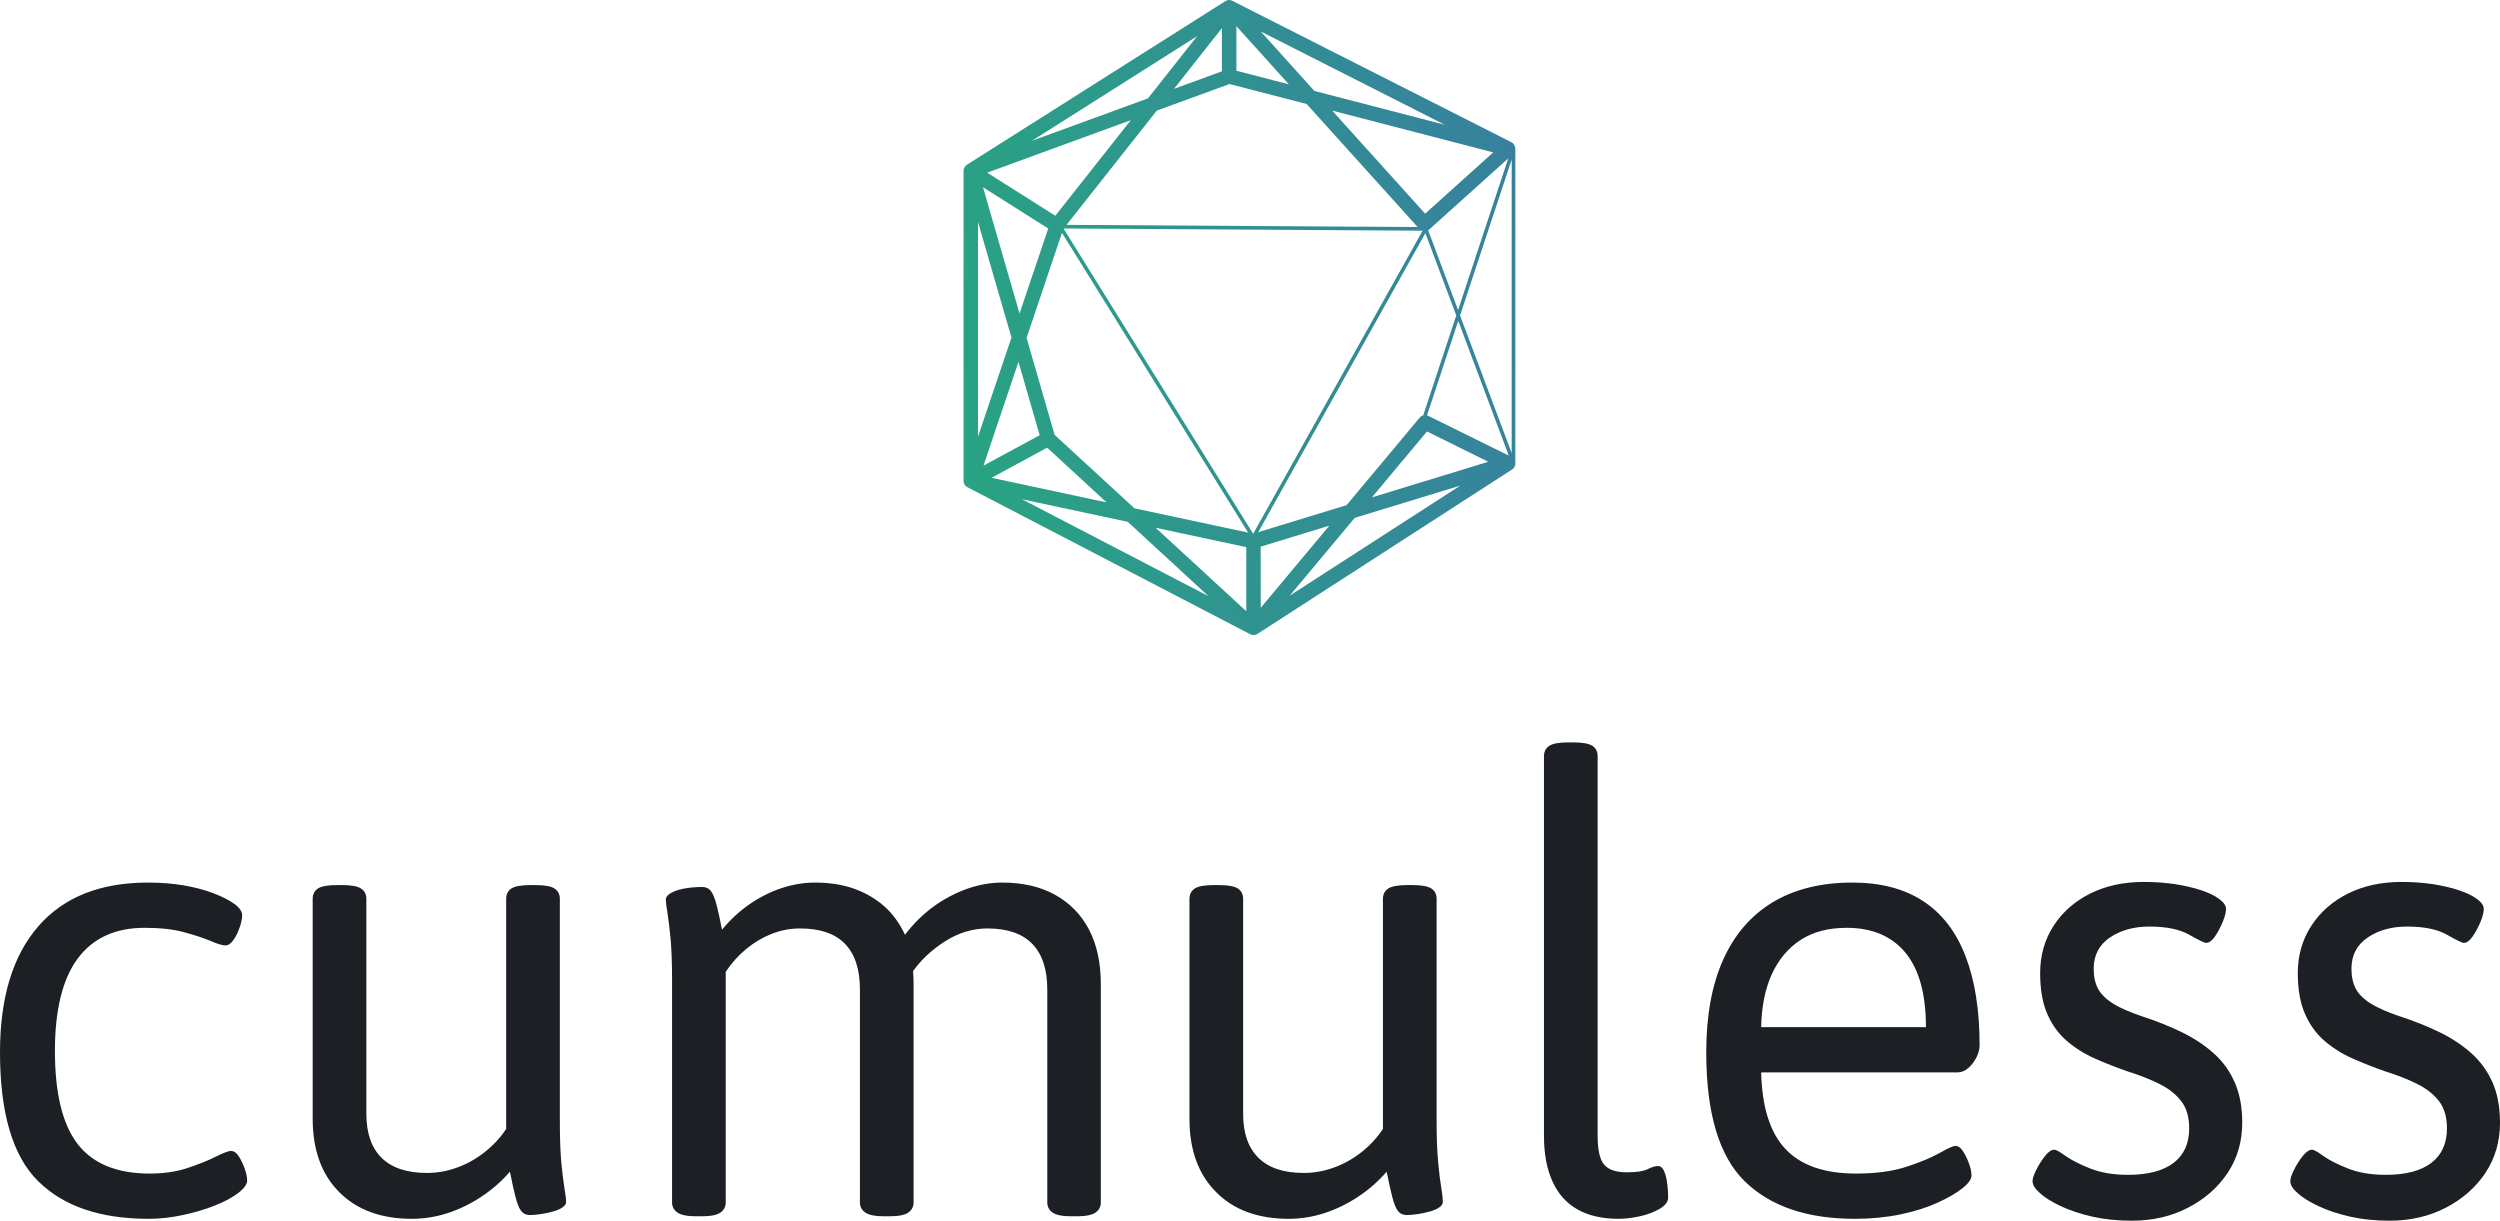
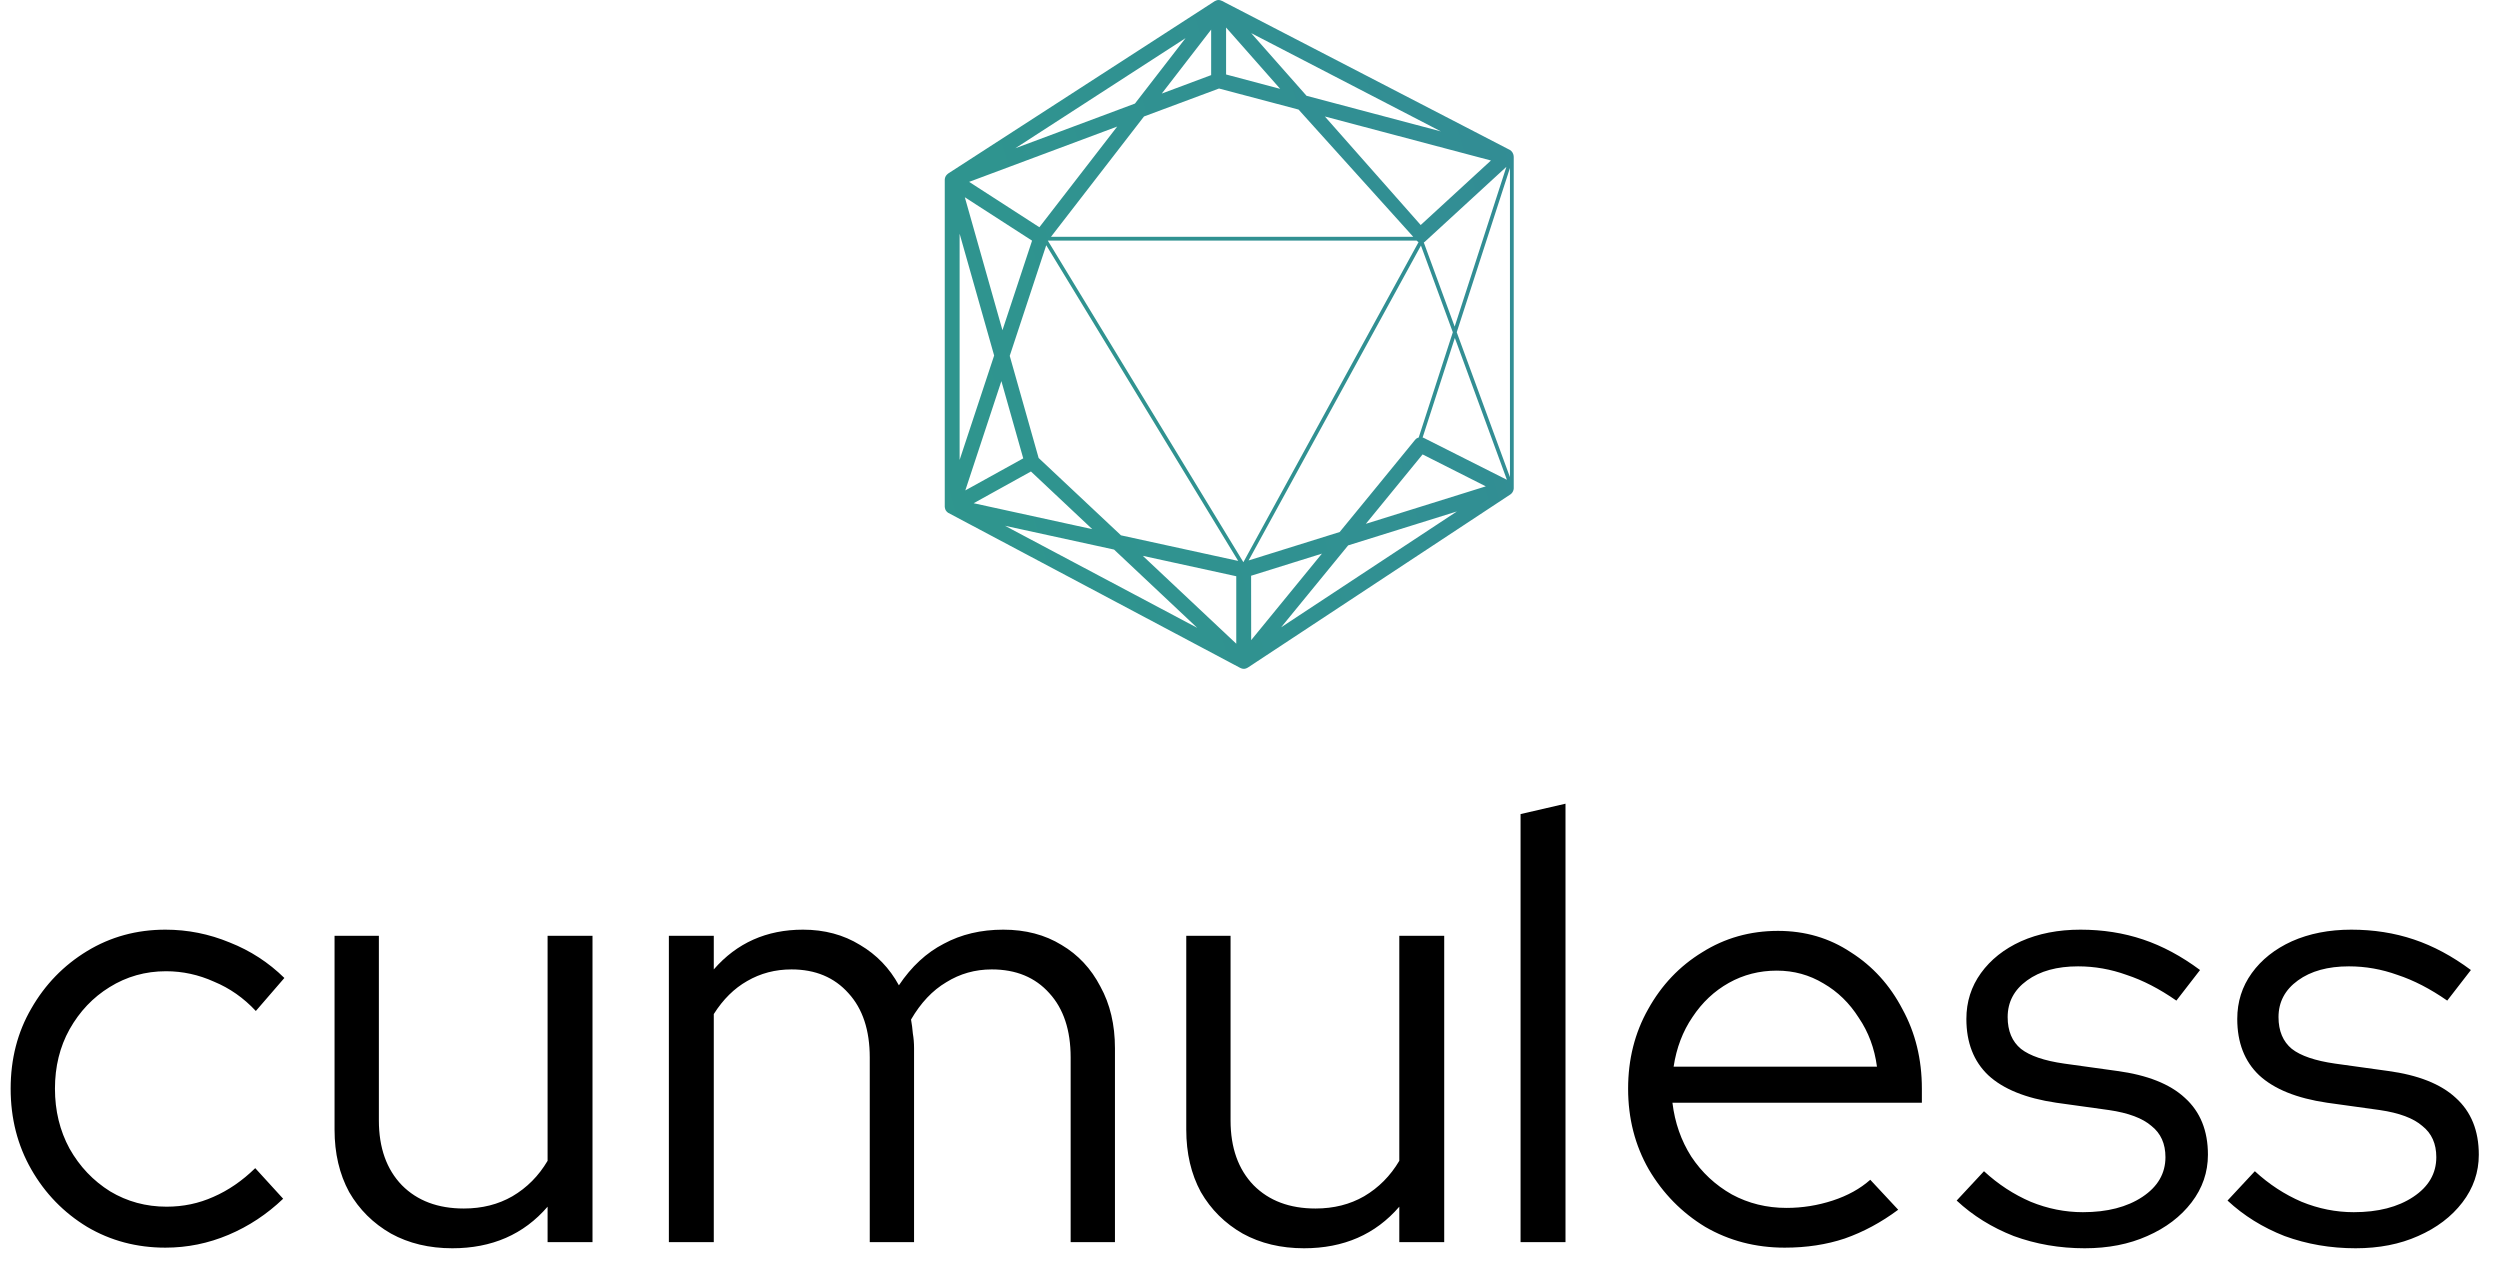
- <svg xmlns="http://www.w3.org/2000/svg" width="256" height="125" viewBox="0 0 256 125" fill="none">
-   <path d="M15.211 124.807C10.268 124.807 6.498 123.52 3.899 120.945C1.3 118.371 0 113.973 0 107.752C0 102.174 1.3 97.883 3.899 94.88C6.498 91.876 10.247 90.375 15.147 90.375C16.425 90.375 17.639 90.469 18.79 90.658C19.94 90.855 20.963 91.126 21.857 91.469C22.752 91.812 23.468 92.177 24.005 92.563C24.533 92.949 24.797 93.335 24.797 93.721C24.797 94.064 24.712 94.481 24.542 94.97C24.371 95.468 24.158 95.897 23.902 96.257C23.647 96.626 23.37 96.811 23.072 96.811C22.773 96.811 22.275 96.66 21.576 96.36C20.869 96.06 19.961 95.759 18.854 95.459C17.746 95.159 16.404 95.008 14.827 95.008C11.802 95.008 9.51 96.06 7.95 98.162C6.4 100.265 5.624 103.418 5.624 107.623C5.624 111.956 6.4 115.132 7.95 117.148C9.51 119.165 11.973 120.173 15.338 120.173C16.787 120.173 18.087 119.98 19.237 119.594C20.387 119.208 21.346 118.821 22.113 118.435C22.88 118.049 23.391 117.856 23.647 117.856C23.945 117.856 24.214 118.041 24.452 118.41C24.682 118.77 24.883 119.186 25.053 119.658C25.223 120.13 25.309 120.538 25.309 120.881C25.309 121.267 25.002 121.696 24.388 122.168C23.766 122.64 22.965 123.069 21.985 123.455C21.005 123.842 19.919 124.163 18.726 124.421C17.533 124.678 16.361 124.807 15.211 124.807ZM42.181 124.807C39.028 124.807 36.544 123.893 34.729 122.065C32.922 120.246 32.019 117.749 32.019 114.574V92.048C32.019 91.576 32.198 91.22 32.556 90.98C32.922 90.748 33.574 90.632 34.512 90.632H35.023C35.96 90.632 36.608 90.748 36.966 90.98C37.332 91.22 37.516 91.576 37.516 92.048V114.059C37.516 116.033 38.035 117.534 39.075 118.564C40.123 119.594 41.67 120.109 43.715 120.109C44.78 120.109 45.811 119.924 46.808 119.555C47.814 119.195 48.751 118.671 49.62 117.985C50.498 117.298 51.235 116.505 51.831 115.604V92.048C51.831 91.576 52.01 91.22 52.368 90.98C52.735 90.748 53.387 90.632 54.324 90.632H54.835C55.773 90.632 56.42 90.748 56.778 90.98C57.145 91.22 57.328 91.576 57.328 92.048V114.767C57.328 116.526 57.379 117.963 57.481 119.079C57.592 120.194 57.698 121.061 57.801 121.679C57.911 122.305 57.967 122.769 57.967 123.069C57.967 123.284 57.839 123.477 57.583 123.648C57.328 123.82 57.008 123.957 56.625 124.06C56.241 124.172 55.837 124.258 55.41 124.318C54.984 124.386 54.601 124.421 54.26 124.421C53.877 124.421 53.578 124.279 53.365 123.996C53.152 123.721 52.961 123.249 52.79 122.58C52.62 121.919 52.428 121.053 52.215 119.98C51.363 120.967 50.383 121.825 49.275 122.554C48.167 123.284 47.017 123.842 45.824 124.228C44.631 124.614 43.417 124.807 42.181 124.807ZM71.835 124.549H71.324C70.387 124.549 69.735 124.421 69.368 124.163C69.002 123.906 68.819 123.563 68.819 123.134V100.415C68.819 98.656 68.768 97.218 68.665 96.103C68.555 94.987 68.448 94.108 68.346 93.464C68.235 92.82 68.18 92.37 68.18 92.112C68.18 91.898 68.308 91.705 68.563 91.533C68.827 91.361 69.147 91.22 69.522 91.108C69.905 91.005 70.31 90.932 70.736 90.889C71.162 90.847 71.546 90.825 71.887 90.825C72.278 90.825 72.581 90.962 72.794 91.237C73.007 91.52 73.195 91.971 73.356 92.589C73.527 93.215 73.719 94.086 73.932 95.202C74.784 94.172 75.725 93.301 76.757 92.589C77.771 91.885 78.853 91.34 80.003 90.954C81.154 90.568 82.308 90.375 83.467 90.375C84.916 90.375 86.224 90.576 87.391 90.98C88.567 91.391 89.603 91.984 90.497 92.756C91.383 93.528 92.108 94.515 92.67 95.716C93.522 94.601 94.49 93.644 95.572 92.846C96.662 92.056 97.813 91.447 99.023 91.018C100.233 90.589 101.439 90.375 102.64 90.375C104.728 90.375 106.526 90.791 108.034 91.623C109.551 92.464 110.714 93.657 111.524 95.202C112.325 96.746 112.725 98.613 112.725 100.801V123.134C112.725 123.563 112.546 123.906 112.189 124.163C111.822 124.421 111.174 124.549 110.246 124.549H109.722C108.793 124.549 108.145 124.421 107.779 124.163C107.421 123.906 107.242 123.563 107.242 123.134V101.316C107.242 99.256 106.726 97.699 105.695 96.643C104.681 95.596 103.147 95.073 101.094 95.073C100.378 95.073 99.654 95.18 98.921 95.395C98.205 95.609 97.506 95.931 96.824 96.36C96.134 96.789 95.47 97.304 94.83 97.905C94.191 98.505 93.616 99.213 93.105 100.029L93.054 97.84C93.301 98.312 93.446 98.806 93.488 99.321C93.531 99.835 93.552 100.329 93.552 100.801V123.134C93.552 123.563 93.373 123.906 93.015 124.163C92.649 124.421 92.001 124.549 91.073 124.549H90.548C89.62 124.549 88.972 124.421 88.606 124.163C88.239 123.906 88.056 123.563 88.056 123.134V101.316C88.056 99.256 87.545 97.699 86.522 96.643C85.508 95.596 83.974 95.073 81.921 95.073C80.941 95.073 79.982 95.253 79.044 95.614C78.107 95.983 77.238 96.497 76.437 97.158C75.619 97.827 74.912 98.613 74.315 99.514V123.134C74.315 123.563 74.136 123.906 73.778 124.163C73.42 124.421 72.773 124.549 71.835 124.549ZM131.962 124.807C128.81 124.807 126.33 123.893 124.523 122.065C122.708 120.246 121.801 117.749 121.801 114.574V92.048C121.801 91.576 121.984 91.22 122.35 90.98C122.708 90.748 123.356 90.632 124.293 90.632H124.804C125.742 90.632 126.394 90.748 126.76 90.98C127.118 91.22 127.297 91.576 127.297 92.048V114.059C127.297 116.033 127.821 117.534 128.869 118.564C129.909 119.594 131.451 120.109 133.496 120.109C134.561 120.109 135.597 119.924 136.602 119.555C137.599 119.195 138.537 118.671 139.414 117.985C140.284 117.298 141.016 116.505 141.613 115.604V92.048C141.613 91.576 141.796 91.22 142.163 90.98C142.52 90.748 143.168 90.632 144.105 90.632H144.617C145.554 90.632 146.206 90.748 146.572 90.98C146.93 91.22 147.109 91.576 147.109 92.048V114.767C147.109 116.526 147.165 117.963 147.275 119.079C147.378 120.194 147.484 121.061 147.595 121.679C147.697 122.305 147.748 122.769 147.748 123.069C147.748 123.284 147.621 123.477 147.365 123.648C147.109 123.82 146.79 123.957 146.406 124.06C146.023 124.172 145.618 124.258 145.192 124.318C144.766 124.386 144.382 124.421 144.042 124.421C143.658 124.421 143.36 124.279 143.147 123.996C142.934 123.721 142.742 123.249 142.572 122.58C142.401 121.919 142.209 121.053 141.996 119.98C141.144 120.967 140.164 121.825 139.057 122.554C137.949 123.284 136.798 123.842 135.605 124.228C134.412 124.614 133.198 124.807 131.962 124.807ZM165.771 124.807C164.067 124.807 162.652 124.485 161.527 123.842C160.394 123.198 159.542 122.241 158.971 120.971C158.392 119.71 158.102 118.156 158.102 116.311V77.438C158.102 76.966 158.285 76.61 158.651 76.37C159.009 76.138 159.657 76.022 160.594 76.022H161.106C162.043 76.022 162.691 76.138 163.049 76.37C163.415 76.61 163.598 76.966 163.598 77.438V116.311C163.598 117.77 163.824 118.757 164.276 119.272C164.719 119.787 165.494 120.044 166.602 120.044C167.582 120.044 168.285 119.937 168.711 119.723C169.137 119.508 169.499 119.401 169.797 119.401C170.011 119.401 170.194 119.538 170.347 119.813C170.492 120.096 170.598 120.43 170.667 120.817C170.726 121.203 170.769 121.567 170.794 121.911C170.812 122.254 170.82 122.49 170.82 122.619C170.82 123.048 170.535 123.434 169.964 123.777C169.384 124.12 168.702 124.378 167.919 124.549C167.126 124.721 166.41 124.807 165.771 124.807ZM189.929 124.807C185.029 124.807 181.267 123.52 178.643 120.945C176.027 118.371 174.719 113.973 174.719 107.752C174.719 104.019 175.294 100.865 176.444 98.291C177.595 95.716 179.286 93.751 181.519 92.395C183.76 91.048 186.478 90.375 189.674 90.375C192.571 90.375 194.987 91.005 196.921 92.267C198.864 93.537 200.313 95.416 201.267 97.905C202.23 100.393 202.711 103.44 202.711 107.044C202.711 107.43 202.605 107.837 202.392 108.267C202.179 108.696 201.902 109.06 201.561 109.361C201.22 109.661 200.858 109.811 200.475 109.811H180.343C180.428 113.372 181.259 115.99 182.835 117.663C184.412 119.336 186.819 120.173 190.057 120.173C192.102 120.173 193.836 119.937 195.259 119.465C196.691 118.993 197.82 118.521 198.647 118.049C199.482 117.577 200.006 117.341 200.219 117.341C200.517 117.341 200.781 117.521 201.011 117.882C201.25 118.251 201.455 118.671 201.625 119.143C201.795 119.615 201.881 120.023 201.881 120.366C201.881 120.752 201.57 121.19 200.947 121.679C200.334 122.177 199.482 122.67 198.391 123.159C197.309 123.657 196.043 124.056 194.595 124.356C193.146 124.657 191.591 124.807 189.929 124.807ZM180.343 105.177H197.215C197.215 101.788 196.512 99.243 195.106 97.544C193.7 95.854 191.697 95.008 189.098 95.008C187.224 95.008 185.647 95.425 184.369 96.257C183.091 97.098 182.111 98.269 181.429 99.771C180.747 101.273 180.385 103.075 180.343 105.177ZM218.293 125C216.844 125 215.502 124.863 214.266 124.588C213.039 124.305 211.966 123.949 211.045 123.52C210.125 123.091 209.414 122.649 208.911 122.194C208.391 121.748 208.131 121.332 208.131 120.945C208.131 120.688 208.259 120.302 208.515 119.787C208.779 119.272 209.077 118.8 209.409 118.371C209.75 117.942 210.07 117.727 210.368 117.727C210.538 117.727 210.922 117.942 211.518 118.371C212.123 118.8 212.967 119.229 214.049 119.658C215.131 120.087 216.418 120.302 217.909 120.302C219.954 120.302 221.51 119.894 222.575 119.079C223.64 118.264 224.173 117.084 224.173 115.539C224.173 114.381 223.896 113.445 223.342 112.733C222.788 112.029 222.034 111.442 221.079 110.97C220.116 110.498 219.017 110.069 217.782 109.682C216.674 109.296 215.587 108.867 214.522 108.395C213.457 107.923 212.498 107.323 211.646 106.593C210.794 105.864 210.125 104.941 209.639 103.826C209.154 102.71 208.911 101.316 208.911 99.642C208.911 97.84 209.367 96.231 210.278 94.815C211.19 93.4 212.447 92.293 214.049 91.495C215.643 90.705 217.462 90.31 219.507 90.31C220.615 90.31 221.672 90.383 222.677 90.529C223.674 90.683 224.569 90.889 225.361 91.147C226.145 91.404 226.772 91.705 227.24 92.048C227.709 92.391 227.943 92.734 227.943 93.078C227.943 93.421 227.828 93.871 227.598 94.429C227.36 94.987 227.095 95.481 226.806 95.909C226.499 96.339 226.196 96.553 225.898 96.553C225.728 96.553 225.153 96.274 224.173 95.716C223.193 95.159 221.833 94.88 220.095 94.88C218.51 94.88 217.164 95.253 216.056 96C214.948 96.755 214.394 97.819 214.394 99.192C214.394 100.007 214.543 100.694 214.842 101.251C215.148 101.809 215.66 102.315 216.375 102.77C217.1 103.216 218.101 103.654 219.379 104.083C220.828 104.555 222.17 105.091 223.406 105.692C224.641 106.293 225.728 107.009 226.665 107.842C227.611 108.683 228.335 109.682 228.838 110.841C229.349 111.999 229.605 113.372 229.605 114.96C229.605 116.891 229.106 118.607 228.109 120.109C227.104 121.61 225.749 122.799 224.045 123.674C222.34 124.558 220.423 125 218.293 125ZM244.688 125C243.239 125 241.897 124.863 240.661 124.588C239.426 124.305 238.352 123.949 237.44 123.52C236.52 123.091 235.804 122.649 235.293 122.194C234.782 121.748 234.526 121.332 234.526 120.945C234.526 120.688 234.654 120.302 234.91 119.787C235.165 119.272 235.463 118.8 235.804 118.371C236.145 117.942 236.465 117.727 236.763 117.727C236.933 117.727 237.317 117.942 237.913 118.371C238.51 118.8 239.353 119.229 240.444 119.658C241.526 120.087 242.813 120.302 244.304 120.302C246.35 120.302 247.905 119.894 248.97 119.079C250.035 118.264 250.568 117.084 250.568 115.539C250.568 114.381 250.291 113.445 249.737 112.733C249.183 112.029 248.429 111.442 247.474 110.97C246.511 110.498 245.412 110.069 244.177 109.682C243.069 109.296 241.982 108.867 240.917 108.395C239.852 107.923 238.893 107.323 238.041 106.593C237.189 105.864 236.52 104.941 236.034 103.826C235.54 102.71 235.293 101.316 235.293 99.642C235.293 97.84 235.753 96.231 236.673 94.815C237.585 93.4 238.842 92.293 240.444 91.495C242.038 90.705 243.857 90.31 245.902 90.31C247.01 90.31 248.067 90.383 249.072 90.529C250.069 90.683 250.964 90.889 251.756 91.147C252.54 91.404 253.167 91.705 253.635 92.048C254.104 92.391 254.338 92.734 254.338 93.078C254.338 93.421 254.223 93.871 253.993 94.429C253.755 94.987 253.486 95.481 253.188 95.909C252.89 96.339 252.591 96.553 252.293 96.553C252.123 96.553 251.548 96.274 250.568 95.716C249.588 95.159 248.224 94.88 246.477 94.88C244.901 94.88 243.559 95.253 242.451 96C241.343 96.755 240.789 97.819 240.789 99.192C240.789 100.007 240.938 100.694 241.237 101.251C241.535 101.809 242.046 102.315 242.771 102.77C243.495 103.216 244.496 103.654 245.774 104.083C247.223 104.555 248.565 105.091 249.801 105.692C251.036 106.293 252.123 107.009 253.06 107.842C253.997 108.683 254.722 109.682 255.233 110.841C255.744 111.999 256 113.372 256 114.96C256 116.891 255.502 118.607 254.505 120.109C253.499 121.61 252.144 122.799 250.44 123.674C248.736 124.558 246.818 125 244.688 125Z" fill="#1C2024" />
-   <path fill-rule="evenodd" clip-rule="evenodd" d="M125.283 0.238L99.036 16.853C99.036 16.853 98.883 16.952 98.779 17.107C98.675 17.262 98.669 17.466 98.669 17.466V49.266C98.669 49.266 98.684 49.476 98.764 49.613C98.845 49.75 98.998 49.855 98.998 49.855L127.969 64.917C127.969 64.917 128.188 65.04 128.391 65.031C128.593 65.022 128.778 64.9 128.778 64.9L154.869 48.054C154.869 48.054 155.031 47.94 155.112 47.748C155.193 47.555 155.172 47.371 155.172 47.371V15.323C155.172 15.323 155.195 15.06 155.048 14.827C154.901 14.593 154.673 14.517 154.673 14.517L126.496 0.238C126.496 0.238 126.129 0.003 125.86 3.21666e-05C125.592 -0.003 125.283 0.238 125.283 0.238ZM117.555 10.071L105.675 14.415L122.582 3.706L117.555 10.071ZM108.063 22.094L101.089 17.682L115.794 12.304L108.063 22.094ZM125.124 7.303V2.88L120.221 9.096L125.124 7.303ZM126.606 7.242V2.676L131.98 8.637L126.606 7.242ZM134.595 9.313L129.101 3.221L147.938 12.774L134.595 9.313ZM104.399 32.108L100.662 19.178L107.34 23.399L104.399 32.108ZM100.145 44.72V22.724L103.573 34.566L100.145 44.72ZM106.463 44.565L100.711 47.68L104.292 37.053L106.463 44.565ZM107.229 45.841L101.537 48.927L113.316 51.447L107.229 45.841ZM115.482 53.435L104.644 51.12L123.741 61.043L115.482 53.435ZM152.91 15.605L136.416 11.326L145.934 21.878L152.91 15.605ZM127.617 56.027L118.335 54.042L127.617 62.587V56.027ZM136.126 53.827L129.092 55.978L129.098 62.24L136.126 53.827ZM149.53 49.727L132.07 60.993L138.729 53.026L149.53 49.727ZM152.4 47.286L140.485 50.93L146.122 44.182L152.4 47.286ZM154.797 46.394V16.33L149.512 32.303L154.797 46.394ZM105.121 34.598L108.746 23.843L127.81 54.538L116.169 52.051L107.991 44.527L105.121 34.598ZM133.804 10.652L145.166 23.247L109.215 23.025L118.456 11.323L125.904 8.605L133.804 10.652ZM154.445 16.22L149.307 31.754L146.24 23.574C146.24 23.574 146.245 23.588 146.35 23.501C146.455 23.413 154.445 16.22 154.445 16.22ZM149.324 32.858L154.497 46.65C154.497 46.65 146.286 42.6 146.24 42.577C146.194 42.554 146.125 42.539 146.125 42.539L149.324 32.858ZM145.373 42.769C145.233 42.954 137.886 51.727 137.886 51.727L128.844 54.492L145.957 23.875L149.122 32.303L145.734 42.539C145.734 42.539 145.513 42.584 145.373 42.769ZM128.324 54.661L145.677 23.623L108.904 23.396L128.324 54.661Z" fill="url(#paint0_linear_229_5464)" />
-   <path d="M15.211 124.807C10.268 124.807 6.498 123.52 3.899 120.945C1.3 118.371 0 113.973 0 107.752C0 102.174 1.3 97.883 3.899 94.88C6.498 91.876 10.247 90.375 15.147 90.375C16.425 90.375 17.639 90.469 18.79 90.658C19.94 90.855 20.963 91.126 21.857 91.469C22.752 91.812 23.468 92.177 24.005 92.563C24.533 92.949 24.797 93.335 24.797 93.721C24.797 94.064 24.712 94.481 24.542 94.97C24.371 95.468 24.158 95.897 23.902 96.257C23.647 96.626 23.37 96.811 23.072 96.811C22.773 96.811 22.275 96.66 21.576 96.36C20.869 96.06 19.961 95.759 18.854 95.459C17.746 95.159 16.404 95.008 14.827 95.008C11.802 95.008 9.51 96.06 7.95 98.162C6.4 100.265 5.624 103.418 5.624 107.623C5.624 111.956 6.4 115.132 7.95 117.148C9.51 119.165 11.973 120.173 15.338 120.173C16.787 120.173 18.087 119.98 19.237 119.594C20.387 119.208 21.346 118.821 22.113 118.435C22.88 118.049 23.391 117.856 23.647 117.856C23.945 117.856 24.214 118.041 24.452 118.41C24.682 118.77 24.883 119.186 25.053 119.658C25.223 120.13 25.309 120.538 25.309 120.881C25.309 121.267 25.002 121.696 24.388 122.168C23.766 122.64 22.965 123.069 21.985 123.455C21.005 123.842 19.919 124.163 18.726 124.421C17.533 124.678 16.361 124.807 15.211 124.807ZM42.181 124.807C39.028 124.807 36.544 123.893 34.729 122.065C32.922 120.246 32.019 117.749 32.019 114.574V92.048C32.019 91.576 32.198 91.22 32.556 90.98C32.922 90.748 33.574 90.632 34.512 90.632H35.023C35.96 90.632 36.608 90.748 36.966 90.98C37.332 91.22 37.516 91.576 37.516 92.048V114.059C37.516 116.033 38.035 117.534 39.075 118.564C40.123 119.594 41.67 120.109 43.715 120.109C44.78 120.109 45.811 119.924 46.808 119.555C47.814 119.195 48.751 118.671 49.62 117.985C50.498 117.298 51.235 116.505 51.831 115.604V92.048C51.831 91.576 52.01 91.22 52.368 90.98C52.735 90.748 53.387 90.632 54.324 90.632H54.835C55.773 90.632 56.42 90.748 56.778 90.98C57.145 91.22 57.328 91.576 57.328 92.048V114.767C57.328 116.526 57.379 117.963 57.481 119.079C57.592 120.194 57.698 121.061 57.801 121.679C57.911 122.305 57.967 122.769 57.967 123.069C57.967 123.284 57.839 123.477 57.583 123.648C57.328 123.82 57.008 123.957 56.625 124.06C56.241 124.172 55.837 124.258 55.41 124.318C54.984 124.386 54.601 124.421 54.26 124.421C53.877 124.421 53.578 124.279 53.365 123.996C53.152 123.721 52.961 123.249 52.79 122.58C52.62 121.919 52.428 121.053 52.215 119.98C51.363 120.967 50.383 121.825 49.275 122.554C48.167 123.284 47.017 123.842 45.824 124.228C44.631 124.614 43.417 124.807 42.181 124.807ZM71.835 124.549H71.324C70.387 124.549 69.735 124.421 69.368 124.163C69.002 123.906 68.819 123.563 68.819 123.134V100.415C68.819 98.656 68.768 97.218 68.665 96.103C68.555 94.987 68.448 94.108 68.346 93.464C68.235 92.82 68.18 92.37 68.18 92.112C68.18 91.898 68.308 91.705 68.563 91.533C68.827 91.361 69.147 91.22 69.522 91.108C69.905 91.005 70.31 90.932 70.736 90.889C71.162 90.847 71.546 90.825 71.887 90.825C72.278 90.825 72.581 90.962 72.794 91.237C73.007 91.52 73.195 91.971 73.356 92.589C73.527 93.215 73.719 94.086 73.932 95.202C74.784 94.172 75.725 93.301 76.757 92.589C77.771 91.885 78.853 91.34 80.003 90.954C81.154 90.568 82.308 90.375 83.467 90.375C84.916 90.375 86.224 90.576 87.391 90.98C88.567 91.391 89.603 91.984 90.497 92.756C91.383 93.528 92.108 94.515 92.67 95.716C93.522 94.601 94.49 93.644 95.572 92.846C96.662 92.056 97.813 91.447 99.023 91.018C100.233 90.589 101.439 90.375 102.64 90.375C104.728 90.375 106.526 90.791 108.034 91.623C109.551 92.464 110.714 93.657 111.524 95.202C112.325 96.746 112.725 98.613 112.725 100.801V123.134C112.725 123.563 112.546 123.906 112.189 124.163C111.822 124.421 111.174 124.549 110.246 124.549H109.722C108.793 124.549 108.145 124.421 107.779 124.163C107.421 123.906 107.242 123.563 107.242 123.134V101.316C107.242 99.256 106.726 97.699 105.695 96.643C104.681 95.596 103.147 95.073 101.094 95.073C100.378 95.073 99.654 95.18 98.921 95.395C98.205 95.609 97.506 95.931 96.824 96.36C96.134 96.789 95.47 97.304 94.83 97.905C94.191 98.505 93.616 99.213 93.105 100.029L93.054 97.84C93.301 98.312 93.446 98.806 93.488 99.321C93.531 99.835 93.552 100.329 93.552 100.801V123.134C93.552 123.563 93.373 123.906 93.015 124.163C92.649 124.421 92.001 124.549 91.073 124.549H90.548C89.62 124.549 88.972 124.421 88.606 124.163C88.239 123.906 88.056 123.563 88.056 123.134V101.316C88.056 99.256 87.545 97.699 86.522 96.643C85.508 95.596 83.974 95.073 81.921 95.073C80.941 95.073 79.982 95.253 79.044 95.614C78.107 95.983 77.238 96.497 76.437 97.158C75.619 97.827 74.912 98.613 74.315 99.514V123.134C74.315 123.563 74.136 123.906 73.778 124.163C73.42 124.421 72.773 124.549 71.835 124.549ZM131.962 124.807C128.81 124.807 126.33 123.893 124.523 122.065C122.708 120.246 121.801 117.749 121.801 114.574V92.048C121.801 91.576 121.984 91.22 122.35 90.98C122.708 90.748 123.356 90.632 124.293 90.632H124.804C125.742 90.632 126.394 90.748 126.76 90.98C127.118 91.22 127.297 91.576 127.297 92.048V114.059C127.297 116.033 127.821 117.534 128.869 118.564C129.909 119.594 131.451 120.109 133.496 120.109C134.561 120.109 135.597 119.924 136.602 119.555C137.599 119.195 138.537 118.671 139.414 117.985C140.284 117.298 141.016 116.505 141.613 115.604V92.048C141.613 91.576 141.796 91.22 142.163 90.98C142.52 90.748 143.168 90.632 144.105 90.632H144.617C145.554 90.632 146.206 90.748 146.572 90.98C146.93 91.22 147.109 91.576 147.109 92.048V114.767C147.109 116.526 147.165 117.963 147.275 119.079C147.378 120.194 147.484 121.061 147.595 121.679C147.697 122.305 147.748 122.769 147.748 123.069C147.748 123.284 147.621 123.477 147.365 123.648C147.109 123.82 146.79 123.957 146.406 124.06C146.023 124.172 145.618 124.258 145.192 124.318C144.766 124.386 144.382 124.421 144.042 124.421C143.658 124.421 143.36 124.279 143.147 123.996C142.934 123.721 142.742 123.249 142.572 122.58C142.401 121.919 142.209 121.053 141.996 119.98C141.144 120.967 140.164 121.825 139.057 122.554C137.949 123.284 136.798 123.842 135.605 124.228C134.412 124.614 133.198 124.807 131.962 124.807ZM165.771 124.807C164.067 124.807 162.652 124.485 161.527 123.842C160.394 123.198 159.542 122.241 158.971 120.971C158.392 119.71 158.102 118.156 158.102 116.311V77.438C158.102 76.966 158.285 76.61 158.651 76.37C159.009 76.138 159.657 76.022 160.594 76.022H161.106C162.043 76.022 162.691 76.138 163.049 76.37C163.415 76.61 163.598 76.966 163.598 77.438V116.311C163.598 117.77 163.824 118.757 164.276 119.272C164.719 119.787 165.494 120.044 166.602 120.044C167.582 120.044 168.285 119.937 168.711 119.723C169.137 119.508 169.499 119.401 169.797 119.401C170.011 119.401 170.194 119.538 170.347 119.813C170.492 120.096 170.598 120.43 170.667 120.817C170.726 121.203 170.769 121.567 170.794 121.911C170.812 122.254 170.82 122.49 170.82 122.619C170.82 123.048 170.535 123.434 169.964 123.777C169.384 124.12 168.702 124.378 167.919 124.549C167.126 124.721 166.41 124.807 165.771 124.807ZM189.929 124.807C185.029 124.807 181.267 123.52 178.643 120.945C176.027 118.371 174.719 113.973 174.719 107.752C174.719 104.019 175.294 100.865 176.444 98.291C177.595 95.716 179.286 93.751 181.519 92.395C183.76 91.048 186.478 90.375 189.674 90.375C192.571 90.375 194.987 91.005 196.921 92.267C198.864 93.537 200.313 95.416 201.267 97.905C202.23 100.393 202.711 103.44 202.711 107.044C202.711 107.43 202.605 107.837 202.392 108.267C202.179 108.696 201.902 109.06 201.561 109.361C201.22 109.661 200.858 109.811 200.475 109.811H180.343C180.428 113.372 181.259 115.99 182.835 117.663C184.412 119.336 186.819 120.173 190.057 120.173C192.102 120.173 193.836 119.937 195.259 119.465C196.691 118.993 197.82 118.521 198.647 118.049C199.482 117.577 200.006 117.341 200.219 117.341C200.517 117.341 200.781 117.521 201.011 117.882C201.25 118.251 201.455 118.671 201.625 119.143C201.795 119.615 201.881 120.023 201.881 120.366C201.881 120.752 201.57 121.19 200.947 121.679C200.334 122.177 199.482 122.67 198.391 123.159C197.309 123.657 196.043 124.056 194.595 124.356C193.146 124.657 191.591 124.807 189.929 124.807ZM180.343 105.177H197.215C197.215 101.788 196.512 99.243 195.106 97.544C193.7 95.854 191.697 95.008 189.098 95.008C187.224 95.008 185.647 95.425 184.369 96.257C183.091 97.098 182.111 98.269 181.429 99.771C180.747 101.273 180.385 103.075 180.343 105.177ZM218.293 125C216.844 125 215.502 124.863 214.266 124.588C213.039 124.305 211.966 123.949 211.045 123.52C210.125 123.091 209.414 122.649 208.911 122.194C208.391 121.748 208.131 121.332 208.131 120.945C208.131 120.688 208.259 120.302 208.515 119.787C208.779 119.272 209.077 118.8 209.409 118.371C209.75 117.942 210.07 117.727 210.368 117.727C210.538 117.727 210.922 117.942 211.518 118.371C212.123 118.8 212.967 119.229 214.049 119.658C215.131 120.087 216.418 120.302 217.909 120.302C219.954 120.302 221.51 119.894 222.575 119.079C223.64 118.264 224.173 117.084 224.173 115.539C224.173 114.381 223.896 113.445 223.342 112.733C222.788 112.029 222.034 111.442 221.079 110.97C220.116 110.498 219.017 110.069 217.782 109.682C216.674 109.296 215.587 108.867 214.522 108.395C213.457 107.923 212.498 107.323 211.646 106.593C210.794 105.864 210.125 104.941 209.639 103.826C209.154 102.71 208.911 101.316 208.911 99.642C208.911 97.84 209.367 96.231 210.278 94.815C211.19 93.4 212.447 92.293 214.049 91.495C215.643 90.705 217.462 90.31 219.507 90.31C220.615 90.31 221.672 90.383 222.677 90.529C223.674 90.683 224.569 90.889 225.361 91.147C226.145 91.404 226.772 91.705 227.24 92.048C227.709 92.391 227.943 92.734 227.943 93.078C227.943 93.421 227.828 93.871 227.598 94.429C227.36 94.987 227.095 95.481 226.806 95.909C226.499 96.339 226.196 96.553 225.898 96.553C225.728 96.553 225.153 96.274 224.173 95.716C223.193 95.159 221.833 94.88 220.095 94.88C218.51 94.88 217.164 95.253 216.056 96C214.948 96.755 214.394 97.819 214.394 99.192C214.394 100.007 214.543 100.694 214.842 101.251C215.148 101.809 215.66 102.315 216.375 102.77C217.1 103.216 218.101 103.654 219.379 104.083C220.828 104.555 222.17 105.091 223.406 105.692C224.641 106.293 225.728 107.009 226.665 107.842C227.611 108.683 228.335 109.682 228.838 110.841C229.349 111.999 229.605 113.372 229.605 114.96C229.605 116.891 229.106 118.607 228.109 120.109C227.104 121.61 225.749 122.799 224.045 123.674C222.34 124.558 220.423 125 218.293 125ZM244.688 125C243.239 125 241.897 124.863 240.661 124.588C239.426 124.305 238.352 123.949 237.44 123.52C236.52 123.091 235.804 122.649 235.293 122.194C234.782 121.748 234.526 121.332 234.526 120.945C234.526 120.688 234.654 120.302 234.91 119.787C235.165 119.272 235.463 118.8 235.804 118.371C236.145 117.942 236.465 117.727 236.763 117.727C236.933 117.727 237.317 117.942 237.913 118.371C238.51 118.8 239.353 119.229 240.444 119.658C241.526 120.087 242.813 120.302 244.304 120.302C246.35 120.302 247.905 119.894 248.97 119.079C250.035 118.264 250.568 117.084 250.568 115.539C250.568 114.381 250.291 113.445 249.737 112.733C249.183 112.029 248.429 111.442 247.474 110.97C246.511 110.498 245.412 110.069 244.177 109.682C243.069 109.296 241.982 108.867 240.917 108.395C239.852 107.923 238.893 107.323 238.041 106.593C237.189 105.864 236.52 104.941 236.034 103.826C235.54 102.71 235.293 101.316 235.293 99.642C235.293 97.84 235.753 96.231 236.673 94.815C237.585 93.4 238.842 92.293 240.444 91.495C242.038 90.705 243.857 90.31 245.902 90.31C247.01 90.31 248.067 90.383 249.072 90.529C250.069 90.683 250.964 90.889 251.756 91.147C252.54 91.404 253.167 91.705 253.635 92.048C254.104 92.391 254.338 92.734 254.338 93.078C254.338 93.421 254.223 93.871 253.993 94.429C253.755 94.987 253.486 95.481 253.188 95.909C252.89 96.339 252.591 96.553 252.293 96.553C252.123 96.553 251.548 96.274 250.568 95.716C249.588 95.159 248.224 94.88 246.477 94.88C244.901 94.88 243.559 95.253 242.451 96C241.343 96.755 240.789 97.819 240.789 99.192C240.789 100.007 240.938 100.694 241.237 101.251C241.535 101.809 242.046 102.315 242.771 102.77C243.495 103.216 244.496 103.654 245.774 104.083C247.223 104.555 248.565 105.091 249.801 105.692C251.036 106.293 252.123 107.009 253.06 107.842C253.997 108.683 254.722 109.682 255.233 110.841C255.744 111.999 256 113.372 256 114.96C256 116.891 255.502 118.607 254.505 120.109C253.499 121.61 252.144 122.799 250.44 123.674C248.736 124.558 246.818 125 244.688 125Z" stroke="black" stroke-width="0.005" />
-   <path fill-rule="evenodd" clip-rule="evenodd" d="M125.283 0.238L99.036 16.853C99.036 16.853 98.883 16.952 98.779 17.107C98.675 17.262 98.669 17.466 98.669 17.466V49.266C98.669 49.266 98.684 49.476 98.764 49.613C98.845 49.75 98.998 49.855 98.998 49.855L127.969 64.917C127.969 64.917 128.188 65.04 128.391 65.031C128.593 65.022 128.778 64.9 128.778 64.9L154.869 48.054C154.869 48.054 155.031 47.94 155.112 47.748C155.193 47.555 155.172 47.371 155.172 47.371V15.323C155.172 15.323 155.195 15.06 155.048 14.827C154.901 14.593 154.673 14.517 154.673 14.517L126.496 0.238C126.496 0.238 126.129 0.003 125.86 3.21666e-05C125.592 -0.003 125.283 0.238 125.283 0.238ZM117.555 10.071L105.675 14.415L122.582 3.706L117.555 10.071ZM108.063 22.094L101.089 17.682L115.794 12.304L108.063 22.094ZM125.124 7.303V2.88L120.221 9.096L125.124 7.303ZM126.606 7.242V2.676L131.98 8.637L126.606 7.242ZM134.595 9.313L129.101 3.221L147.938 12.774L134.595 9.313ZM104.399 32.108L100.662 19.178L107.34 23.399L104.399 32.108ZM100.145 44.72V22.724L103.573 34.566L100.145 44.72ZM106.463 44.565L100.711 47.68L104.292 37.053L106.463 44.565ZM107.229 45.841L101.537 48.927L113.316 51.447L107.229 45.841ZM115.482 53.435L104.644 51.12L123.741 61.043L115.482 53.435ZM152.91 15.605L136.416 11.326L145.934 21.878L152.91 15.605ZM127.617 56.027L118.335 54.042L127.617 62.587V56.027ZM136.126 53.827L129.092 55.978L129.098 62.24L136.126 53.827ZM149.53 49.727L132.07 60.993L138.729 53.026L149.53 49.727ZM152.4 47.286L140.485 50.93L146.122 44.182L152.4 47.286ZM154.797 46.394V16.33L149.512 32.303L154.797 46.394ZM105.121 34.598L108.746 23.843L127.81 54.538L116.169 52.051L107.991 44.527L105.121 34.598ZM133.804 10.652L145.166 23.247L109.215 23.025L118.456 11.323L125.904 8.605L133.804 10.652ZM154.445 16.22L149.307 31.754L146.24 23.574C146.24 23.574 146.245 23.588 146.35 23.501C146.455 23.413 154.445 16.22 154.445 16.22ZM149.324 32.858L154.497 46.65C154.497 46.65 146.286 42.6 146.24 42.577C146.194 42.554 146.125 42.539 146.125 42.539L149.324 32.858ZM145.373 42.769C145.233 42.954 137.886 51.727 137.886 51.727L128.844 54.492L145.957 23.875L149.122 32.303L145.734 42.539C145.734 42.539 145.513 42.584 145.373 42.769ZM128.324 54.661L145.677 23.623L108.904 23.396L128.324 54.661Z" stroke="black" stroke-width="0.005" />
+ <svg xmlns="http://www.w3.org/2000/svg" width="111" height="56" viewBox="0 0 111 56" fill="none">
+   <path fill-rule="evenodd" clip-rule="evenodd" d="M53.846 0.109L42.111 7.696C42.111 7.696 42.043 7.742 41.996 7.812C41.95 7.883 41.947 7.976 41.947 7.976V22.498C41.947 22.498 41.954 22.594 41.99 22.656C42.026 22.719 42.095 22.767 42.095 22.767L55.047 29.645C55.047 29.645 55.145 29.701 55.236 29.697C55.326 29.693 55.409 29.637 55.409 29.637L67.074 21.944C67.074 21.944 67.146 21.892 67.182 21.804C67.219 21.716 67.21 21.632 67.21 21.632V6.998C67.21 6.998 67.22 6.878 67.154 6.771C67.088 6.664 66.986 6.63 66.986 6.63L54.389 0.109C54.389 0.109 54.224 0.002 54.104 0C53.984 -0.001 53.846 0.109 53.846 0.109ZM50.391 4.599L45.08 6.583L52.639 1.693L50.391 4.599ZM46.148 10.089L43.029 8.075L49.604 5.619L46.148 10.089ZM53.775 3.335V1.315L51.583 4.154L53.775 3.335ZM54.438 3.307V1.222L56.84 3.945L54.438 3.307ZM58.01 4.253L55.553 1.471L63.975 5.834L58.01 4.253ZM44.509 14.662L42.838 8.758L45.824 10.685L44.509 14.662ZM42.607 20.422V10.377L44.14 15.785L42.607 20.422ZM45.432 20.351L42.86 21.774L44.461 16.921L45.432 20.351ZM45.774 20.934L43.23 22.343L48.496 23.494L45.774 20.934ZM49.464 24.401L44.619 23.344L53.157 27.876L49.464 24.401ZM66.198 7.126L58.824 5.172L63.079 9.991L66.198 7.126ZM54.89 25.585L50.74 24.679L54.89 28.581V25.585ZM58.694 24.581L55.549 25.563L55.552 28.422L58.694 24.581ZM64.687 22.708L56.881 27.853L59.858 24.215L64.687 22.708ZM65.97 21.594L60.643 23.258L63.163 20.176L65.97 21.594ZM67.042 21.186V7.458L64.679 14.752L67.042 21.186ZM44.832 15.8L46.453 10.888L54.976 24.905L49.772 23.769L46.115 20.334L44.832 15.8ZM57.656 4.865L62.749 10.515H46.663L50.794 5.171L54.124 3.93L57.656 4.865ZM66.884 7.407L64.587 14.501L63.216 10.765C63.216 10.765 63.218 10.772 63.265 10.732C63.312 10.692 66.884 7.407 66.884 7.407ZM64.595 15.005L66.907 21.303C66.907 21.303 63.237 19.454 63.216 19.443C63.196 19.433 63.164 19.426 63.164 19.426L64.595 15.005ZM62.828 19.531C62.766 19.616 59.481 23.622 59.481 23.622L55.438 24.884L63.09 10.903L64.505 14.752L62.99 19.426C62.99 19.426 62.891 19.446 62.828 19.531ZM55.206 24.961L62.984 10.749C62.984 10.749 63 10.765 62.935 10.716C62.87 10.666 62.905 10.684 62.905 10.684H46.523L55.206 24.961Z" fill="url(#paint0_linear_232_5273)" />
+   <path d="M7.344 55.396C6.069 55.396 4.91 55.088 3.868 54.473C2.826 53.839 2 52.989 1.389 51.92C0.778 50.852 0.473 49.658 0.473 48.337C0.473 47.015 0.778 45.83 1.389 44.78C2 43.712 2.826 42.861 3.868 42.227C4.91 41.594 6.069 41.277 7.344 41.277C8.332 41.277 9.284 41.467 10.201 41.847C11.117 42.209 11.925 42.734 12.626 43.422L11.359 44.888C10.82 44.309 10.201 43.875 9.5 43.585C8.817 43.277 8.108 43.123 7.371 43.123C6.455 43.123 5.62 43.359 4.865 43.829C4.129 44.282 3.536 44.906 3.087 45.703C2.655 46.481 2.44 47.359 2.44 48.337C2.44 49.314 2.655 50.201 3.087 50.997C3.536 51.794 4.138 52.427 4.892 52.898C5.647 53.35 6.482 53.577 7.398 53.577C8.135 53.577 8.826 53.432 9.473 53.142C10.138 52.853 10.758 52.427 11.332 51.866L12.572 53.224C11.853 53.912 11.045 54.446 10.147 54.826C9.249 55.206 8.314 55.396 7.344 55.396ZM20.082 55.423C19.058 55.423 18.151 55.206 17.36 54.771C16.57 54.319 15.95 53.703 15.501 52.925C15.07 52.129 14.854 51.206 14.854 50.156V41.549H16.822V49.748C16.822 50.961 17.163 51.92 17.846 52.626C18.528 53.314 19.444 53.658 20.594 53.658C21.403 53.658 22.121 53.477 22.75 53.115C23.397 52.735 23.918 52.21 24.313 51.54V41.549H26.307V55.151H24.313V53.577C23.253 54.808 21.843 55.423 20.082 55.423ZM29.698 55.151V41.549H31.692V43.042C32.716 41.865 34.036 41.277 35.653 41.277C36.605 41.277 37.45 41.503 38.186 41.956C38.923 42.39 39.498 42.988 39.911 43.748C40.468 42.915 41.132 42.3 41.905 41.902C42.677 41.485 43.558 41.277 44.546 41.277C45.534 41.277 46.396 41.503 47.133 41.956C47.869 42.39 48.444 43.006 48.857 43.802C49.288 44.581 49.504 45.495 49.504 46.544V55.151H47.537V46.952C47.537 45.739 47.222 44.789 46.594 44.101C45.965 43.395 45.112 43.042 44.034 43.042C43.297 43.042 42.623 43.232 42.013 43.612C41.402 43.974 40.881 44.526 40.45 45.268C40.486 45.468 40.513 45.676 40.531 45.893C40.566 46.092 40.584 46.309 40.584 46.544V55.151H38.617V46.952C38.617 45.739 38.303 44.789 37.674 44.101C37.045 43.395 36.201 43.042 35.141 43.042C34.422 43.042 33.767 43.214 33.174 43.558C32.599 43.884 32.105 44.372 31.692 45.024V55.151H29.698ZM57.898 55.423C56.874 55.423 55.967 55.206 55.176 54.771C54.386 54.319 53.766 53.703 53.317 52.925C52.886 52.129 52.67 51.206 52.67 50.156V41.549H54.637V49.748C54.637 50.961 54.979 51.92 55.661 52.626C56.344 53.314 57.26 53.658 58.41 53.658C59.218 53.658 59.937 53.477 60.566 53.115C61.212 52.735 61.733 52.21 62.129 51.54V41.549H64.123V55.151H62.129V53.577C61.069 54.808 59.658 55.423 57.898 55.423ZM67.513 55.151V36.145L69.508 35.684V55.151H67.513ZM79.241 55.396C77.947 55.396 76.771 55.088 75.711 54.473C74.669 53.839 73.834 52.989 73.205 51.92C72.594 50.852 72.288 49.658 72.288 48.337C72.288 47.033 72.585 45.857 73.178 44.807C73.771 43.739 74.57 42.897 75.576 42.282C76.582 41.648 77.705 41.331 78.944 41.331C80.148 41.331 81.226 41.648 82.178 42.282C83.148 42.897 83.912 43.739 84.469 44.807C85.044 45.857 85.331 47.033 85.331 48.337V48.961H74.256C74.363 49.848 74.642 50.644 75.091 51.35C75.558 52.056 76.16 52.617 76.896 53.034C77.633 53.432 78.442 53.631 79.322 53.631C80.022 53.631 80.705 53.522 81.37 53.305C82.034 53.088 82.591 52.78 83.04 52.382L84.28 53.712C83.525 54.274 82.735 54.699 81.909 54.989C81.1 55.26 80.211 55.396 79.241 55.396ZM74.309 47.359H83.337C83.229 46.544 82.96 45.821 82.528 45.187C82.115 44.535 81.594 44.029 80.966 43.666C80.337 43.286 79.645 43.096 78.891 43.096C78.118 43.096 77.408 43.277 76.762 43.639C76.115 44.001 75.576 44.508 75.145 45.16C74.714 45.793 74.435 46.526 74.309 47.359ZM92.562 55.423C91.448 55.423 90.397 55.242 89.409 54.88C88.439 54.5 87.595 53.975 86.876 53.305L88.089 52.002C88.717 52.581 89.409 53.034 90.164 53.359C90.918 53.667 91.691 53.821 92.481 53.821C93.559 53.821 94.439 53.595 95.122 53.142C95.804 52.69 96.146 52.102 96.146 51.377C96.146 50.78 95.939 50.319 95.526 49.993C95.131 49.649 94.502 49.413 93.64 49.287L91.296 48.961C89.948 48.762 88.942 48.355 88.278 47.739C87.631 47.124 87.307 46.291 87.307 45.241C87.307 44.481 87.523 43.802 87.954 43.205C88.385 42.608 88.978 42.137 89.733 41.793C90.505 41.449 91.385 41.277 92.374 41.277C93.361 41.277 94.287 41.422 95.149 41.712C96.011 42.001 96.855 42.454 97.682 43.069L96.631 44.427C95.877 43.902 95.14 43.522 94.421 43.286C93.721 43.033 93.002 42.906 92.266 42.906C91.331 42.906 90.576 43.114 90.002 43.531C89.427 43.947 89.14 44.49 89.14 45.16C89.14 45.775 89.337 46.246 89.733 46.572C90.128 46.879 90.765 47.097 91.646 47.223L93.99 47.549C95.338 47.73 96.343 48.128 97.008 48.744C97.691 49.359 98.032 50.201 98.032 51.269C98.032 52.047 97.79 52.753 97.305 53.387C96.82 54.02 96.164 54.518 95.338 54.88C94.529 55.242 93.604 55.423 92.562 55.423ZM104.588 55.423C103.474 55.423 102.423 55.242 101.435 54.88C100.465 54.5 99.621 53.975 98.902 53.305L100.115 52.002C100.744 52.581 101.435 53.034 102.19 53.359C102.944 53.667 103.717 53.821 104.507 53.821C105.585 53.821 106.465 53.595 107.148 53.142C107.831 52.69 108.172 52.102 108.172 51.377C108.172 50.78 107.966 50.319 107.552 49.993C107.158 49.649 106.528 49.413 105.666 49.287L103.322 48.961C101.974 48.762 100.968 48.355 100.304 47.739C99.657 47.124 99.334 46.291 99.334 45.241C99.334 44.481 99.549 43.802 99.98 43.205C100.411 42.608 101.004 42.137 101.759 41.793C102.531 41.449 103.412 41.277 104.4 41.277C105.387 41.277 106.313 41.422 107.175 41.712C108.037 42.001 108.882 42.454 109.708 43.069L108.657 44.427C107.903 43.902 107.166 43.522 106.448 43.286C105.747 43.033 105.029 42.906 104.292 42.906C103.358 42.906 102.603 43.114 102.028 43.531C101.453 43.947 101.166 44.49 101.166 45.16C101.166 45.775 101.364 46.246 101.759 46.572C102.154 46.879 102.792 47.097 103.672 47.223L106.016 47.549C107.364 47.73 108.37 48.128 109.035 48.744C109.718 49.359 110.059 50.201 110.059 51.269C110.059 52.047 109.816 52.753 109.331 53.387C108.846 54.02 108.19 54.518 107.364 54.88C106.555 55.242 105.63 55.423 104.588 55.423Z" fill="black" />
  <defs>
-     <linearGradient id="paint0_linear_229_5464" x1="156.392" y1="27.639" x2="97.692" y2="35.117" gradientUnits="userSpaceOnUse">
+     <linearGradient id="paint0_linear_232_5273" x1="112.42" y1="23.555" x2="5.699" y2="54.492" gradientUnits="userSpaceOnUse">
      <stop stop-color="#37819E" />
      <stop offset="1" stop-color="#29A383" />
    </linearGradient>
  </defs>
</svg>
